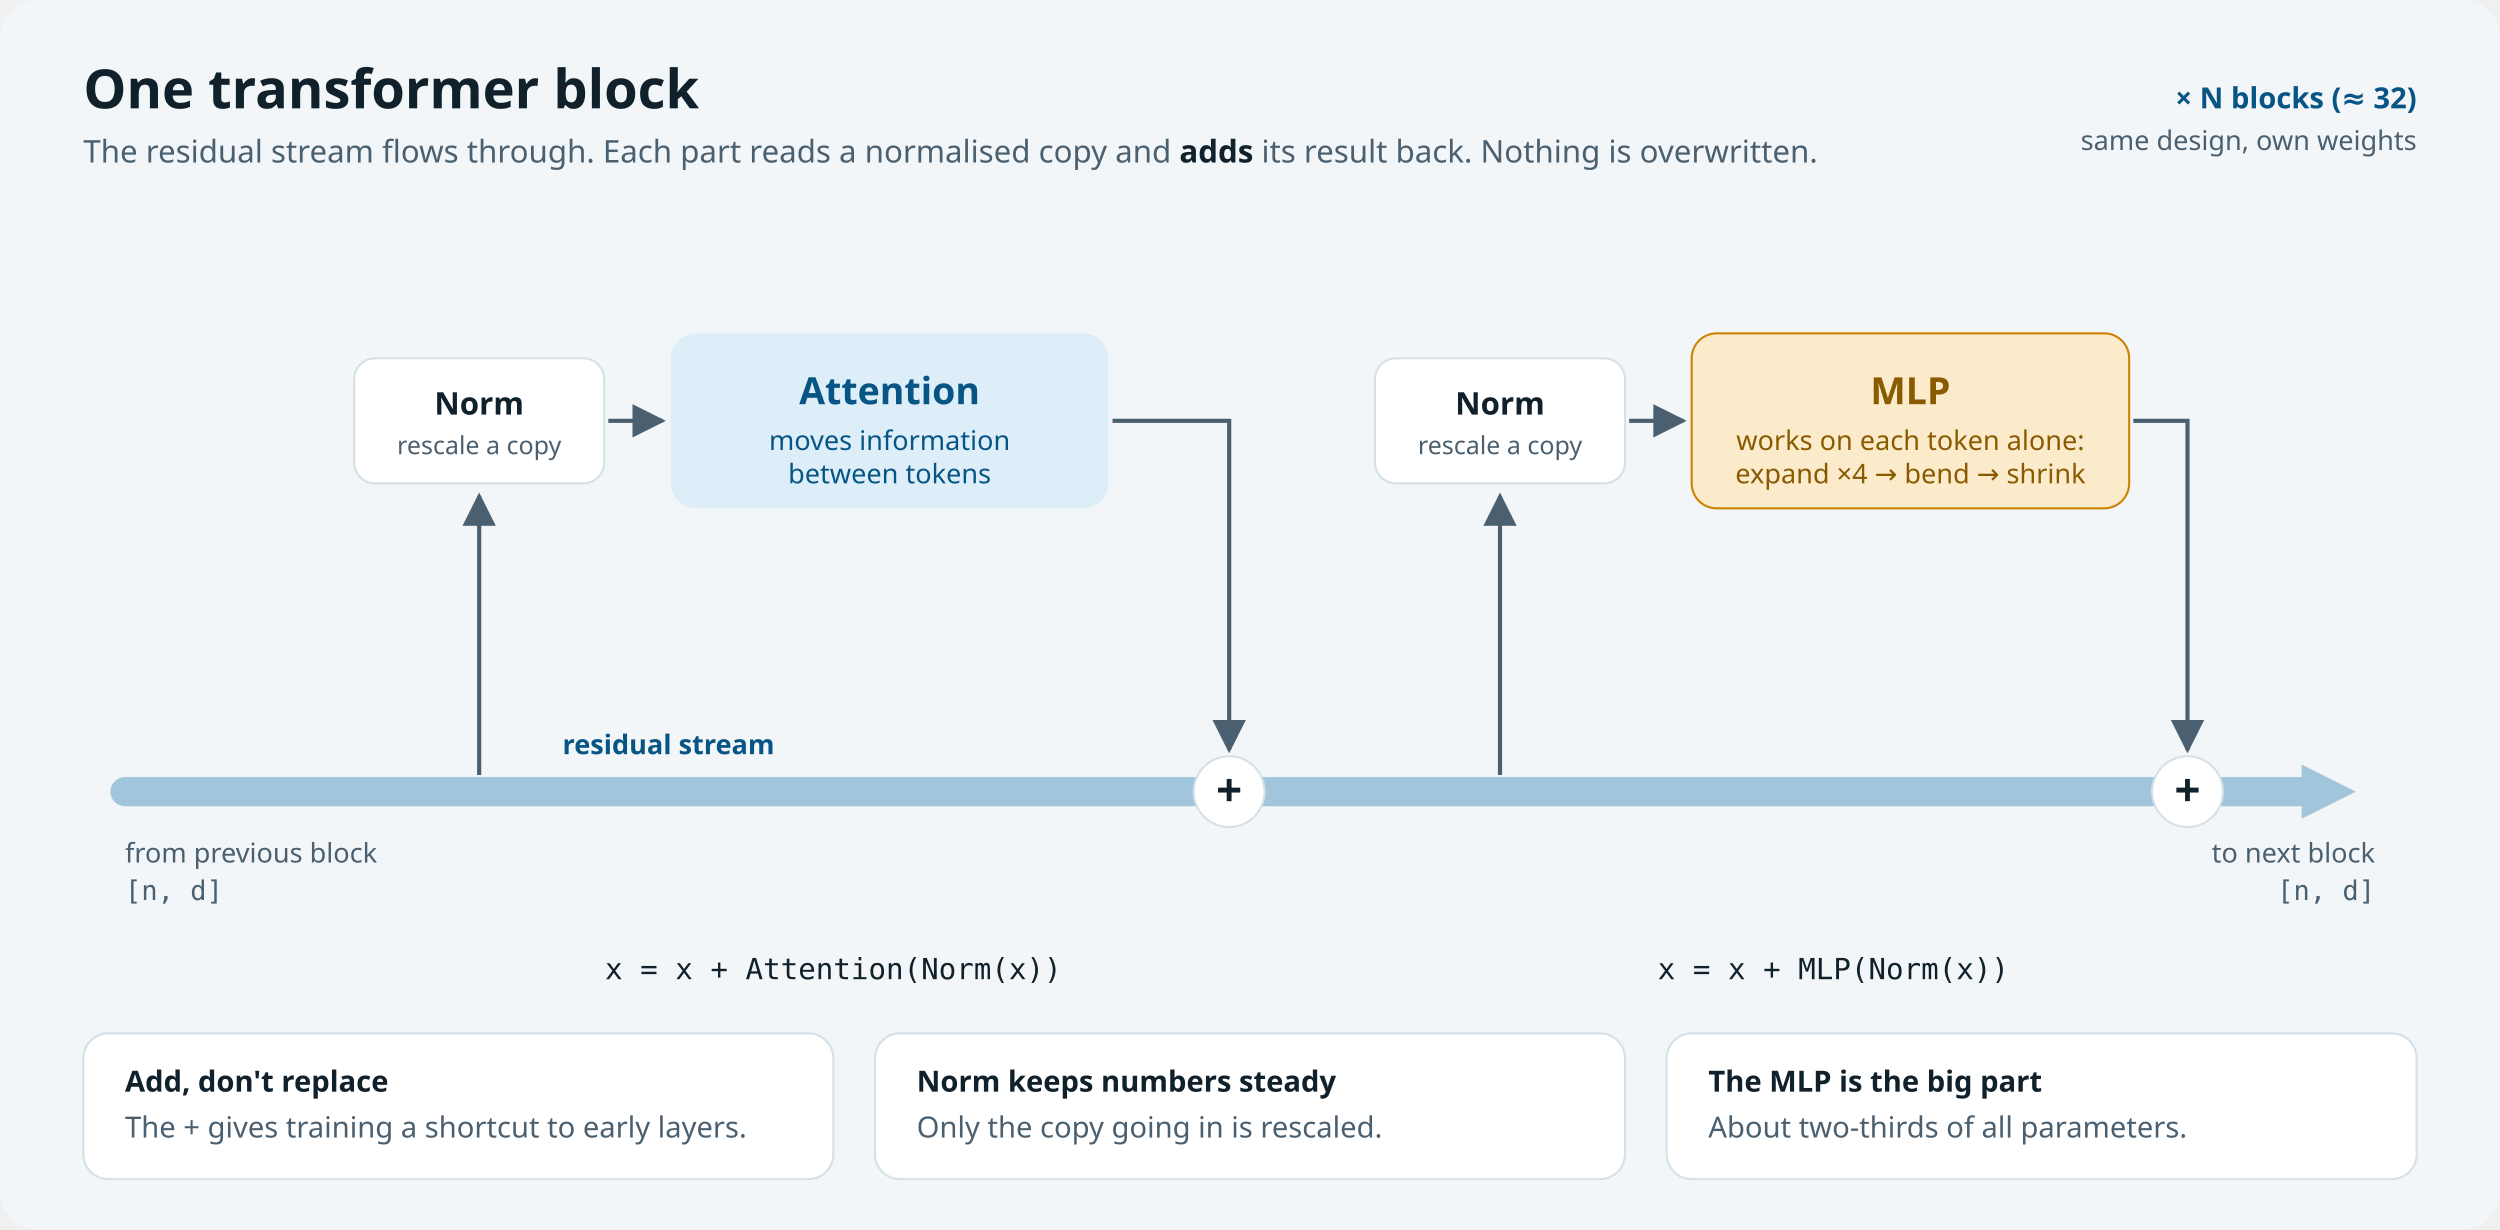
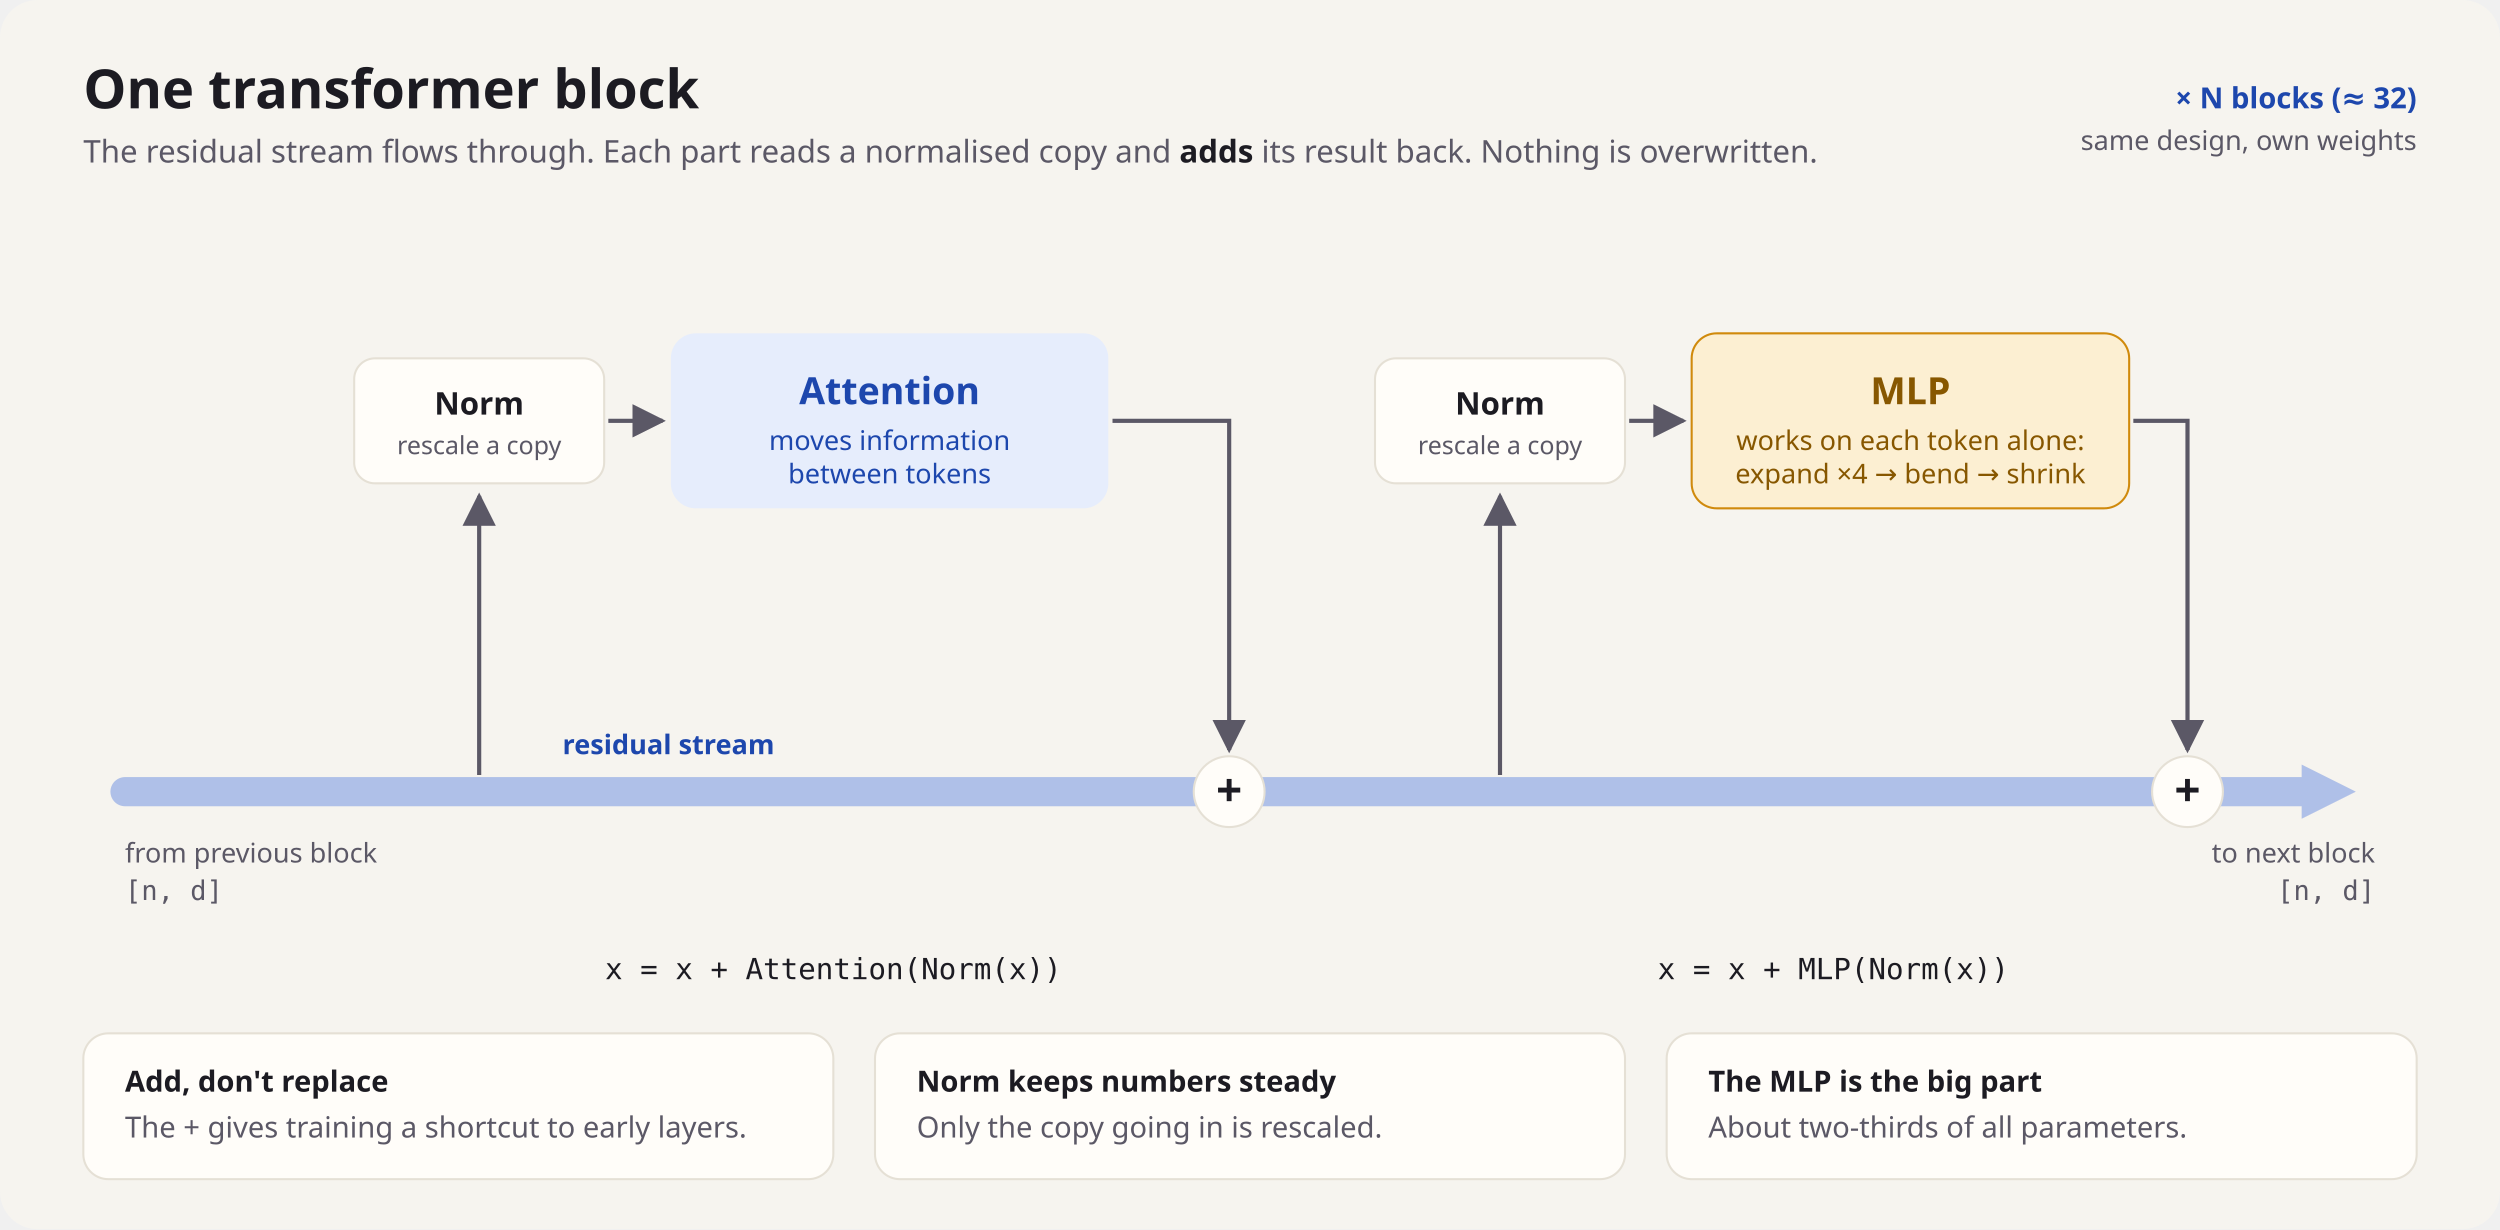
<svg xmlns="http://www.w3.org/2000/svg" viewBox="0 0 1200 590" role="img" aria-labelledby="t d" font-family="'Schibsted Grotesk', ui-sans-serif, system-ui, sans-serif">
  <style>
-     .bg{fill:#f2f6f8}.card{fill:#ffffff;stroke:#d5e0e7}.sunk{fill:#edf3f7}
-     .ink{fill:#10212b}.muted{fill:#4a6070}.onacc{fill:#ffffff}
-     .acc{fill:#0a6ea6}.accink{fill:#075585}.accsoft{fill:#ddeef9}
-     .pos{fill:#17906f}.posink{fill:#0b6b52}.possoft{fill:#d8f1e8;stroke:#17906f}
-     .neg{fill:#d9532f}.negink{fill:#b3341a}.negsoft{fill:#fbe1d8;stroke:#d9532f}
-     .heat{fill:#fbebcb;stroke:#cc8200}.heatink{fill:#8a5a00}.heatfill{fill:#cc8200}
-     .line{stroke:#4a6070;fill:none;stroke-width:2}.thin{stroke:#d5e0e7;fill:none;stroke-width:1.5}
-     .dash{stroke:#0a6ea6;fill:none;stroke-width:2;stroke-dasharray:6 5}
-     .stream{stroke:#0a6ea6;fill:none;stroke-width:14;stroke-linecap:round;opacity:.35}
-     .row{fill:#edf3f7}.hit{fill:#ddeef9;stroke:#0a6ea6}
+     .bg{fill:#f6f4ef}.card{fill:#fffdf9;stroke:#e5e0d5}.sunk{fill:#f3f0e9}
+     .ink{fill:#1c1b22}.muted{fill:#5b5866}.onacc{fill:#ffffff}
+     .acc{fill:#2b5fd9}.accink{fill:#1d47ad}.accsoft{fill:#e6edfc}
+     .pos{fill:#168a64}.posink{fill:#0d6a4b}.possoft{fill:#dcf2e8;stroke:#168a64}
+     .neg{fill:#d24a2b}.negink{fill:#ad3417}.negsoft{fill:#fbe3da;stroke:#d24a2b}
+     .heat{fill:#fcefd2;stroke:#d08a0c}.heatink{fill:#875700}.heatfill{fill:#d08a0c}
+     .line{stroke:#5b5866;fill:none;stroke-width:2}.thin{stroke:#e5e0d5;fill:none;stroke-width:1.5}
+     .dash{stroke:#2b5fd9;fill:none;stroke-width:2;stroke-dasharray:6 5}
+     .stream{stroke:#2b5fd9;fill:none;stroke-width:14;stroke-linecap:round;opacity:.35}
+     .row{fill:#f3f0e9}.hit{fill:#e6edfc;stroke:#2b5fd9}
    .mono{font-family:'JetBrains Mono',ui-monospace,Menlo,monospace}
    .head{font-size:13px;font-weight:700;letter-spacing:.08em}
-     .arrowhead{fill:#4a6070}.arrowacc{fill:#0a6ea6}
+     .arrowhead{fill:#5b5866}.arrowacc{fill:#2b5fd9}
  </style>
  <defs>
    <marker id="a" viewBox="0 0 10 10" refX="9" refY="5" markerWidth="8" markerHeight="8" orient="auto-start-reverse">
      <path d="M0 0L10 5L0 10z" class="arrowhead" />
    </marker>
    <marker id="b" viewBox="0 0 10 10" refX="2" refY="5" markerUnits="userSpaceOnUse" markerWidth="26" markerHeight="26" orient="auto">
      <path d="M0 0L10 5L0 10z" class="arrowacc" />
    </marker>
  </defs>
  <rect class="bg" width="1200" height="590" rx="18" />
  <text x="40" y="52" class="ink" font-size="26" font-weight="700">One transformer block</text>
  <text x="40" y="78" class="muted" font-size="15">The residual stream flows through. Each part reads a normalised copy and <tspan class="ink" font-weight="700">adds</tspan> its result back. Nothing is overwritten.</text>
  <text x="1160" y="52" text-anchor="end" class="accink" font-size="14" font-weight="700">× N blocks (≈ 32)</text>
  <text x="1160" y="72" text-anchor="end" class="muted" font-size="13">same design, own weights</text>
  <line class="stream" x1="60" y1="380" x2="1110" y2="380" marker-end="url(#b)" />
  <text x="60" y="414" class="muted" font-size="13">from previous block</text>
  <text x="60" y="432" class="muted mono" font-size="13">[n, d]</text>
  <text x="1140" y="414" text-anchor="end" class="muted" font-size="13">to next block</text>
  <text x="1140" y="432" text-anchor="end" class="muted mono" font-size="13">[n, d]</text>
  <text x="270" y="362" class="accink" font-size="13" font-weight="700">residual stream</text>
  <path class="line" d="M230 372 V238" marker-end="url(#a)" />
  <rect class="card" x="170" y="172" width="120" height="60" rx="10" />
  <text x="230" y="199" text-anchor="middle" class="ink" font-size="15" font-weight="700">Norm</text>
  <text x="230" y="218" text-anchor="middle" class="muted" font-size="12">rescale a copy</text>
  <line class="line" x1="292" y1="202" x2="318" y2="202" marker-end="url(#a)" />
  <rect class="accsoft" x="322" y="160" width="210" height="84" rx="12" />
  <text x="427" y="194" text-anchor="middle" class="accink" font-size="18" font-weight="700">Attention</text>
  <text x="427" y="216" text-anchor="middle" class="accink" font-size="13">moves information</text>
  <text x="427" y="232" text-anchor="middle" class="accink" font-size="13">between tokens</text>
  <path class="line" d="M534 202 H590 V360" marker-end="url(#a)" />
  <circle class="card" cx="590" cy="380" r="17" />
  <text x="590" y="387" text-anchor="middle" class="ink" font-size="22" font-weight="700">+</text>
  <text x="400" y="470" text-anchor="middle" class="ink mono" font-size="14">x = x + Attention(Norm(x))</text>
  <path class="line" d="M720 372 V238" marker-end="url(#a)" />
  <rect class="card" x="660" y="172" width="120" height="60" rx="10" />
  <text x="720" y="199" text-anchor="middle" class="ink" font-size="15" font-weight="700">Norm</text>
  <text x="720" y="218" text-anchor="middle" class="muted" font-size="12">rescale a copy</text>
  <line class="line" x1="782" y1="202" x2="808" y2="202" marker-end="url(#a)" />
  <rect class="heat" x="812" y="160" width="210" height="84" rx="12" />
  <text x="917" y="194" text-anchor="middle" class="heatink" font-size="18" font-weight="700">MLP</text>
  <text x="917" y="216" text-anchor="middle" class="heatink" font-size="13">works on each token alone:</text>
  <text x="917" y="232" text-anchor="middle" class="heatink" font-size="13">expand ×4 → bend → shrink</text>
  <path class="line" d="M1024 202 H1050 V360" marker-end="url(#a)" />
  <circle class="card" cx="1050" cy="380" r="17" />
  <text x="1050" y="387" text-anchor="middle" class="ink" font-size="22" font-weight="700">+</text>
  <text x="880" y="470" text-anchor="middle" class="ink mono" font-size="14">x = x + MLP(Norm(x))</text>
  <g font-size="14">
    <rect class="card" x="40" y="496" width="360" height="70" rx="12" />
    <text x="60" y="524" class="ink" font-weight="700">Add, don't replace</text>
    <text x="60" y="546" class="muted">The + gives training a shortcut to early layers.</text>
    <rect class="card" x="420" y="496" width="360" height="70" rx="12" />
    <text x="440" y="524" class="ink" font-weight="700">Norm keeps numbers steady</text>
    <text x="440" y="546" class="muted">Only the copy going in is rescaled.</text>
    <rect class="card" x="800" y="496" width="360" height="70" rx="12" />
    <text x="820" y="524" class="ink" font-weight="700">The MLP is the big part</text>
    <text x="820" y="546" class="muted">About two-thirds of all parameters.</text>
  </g>
</svg>
